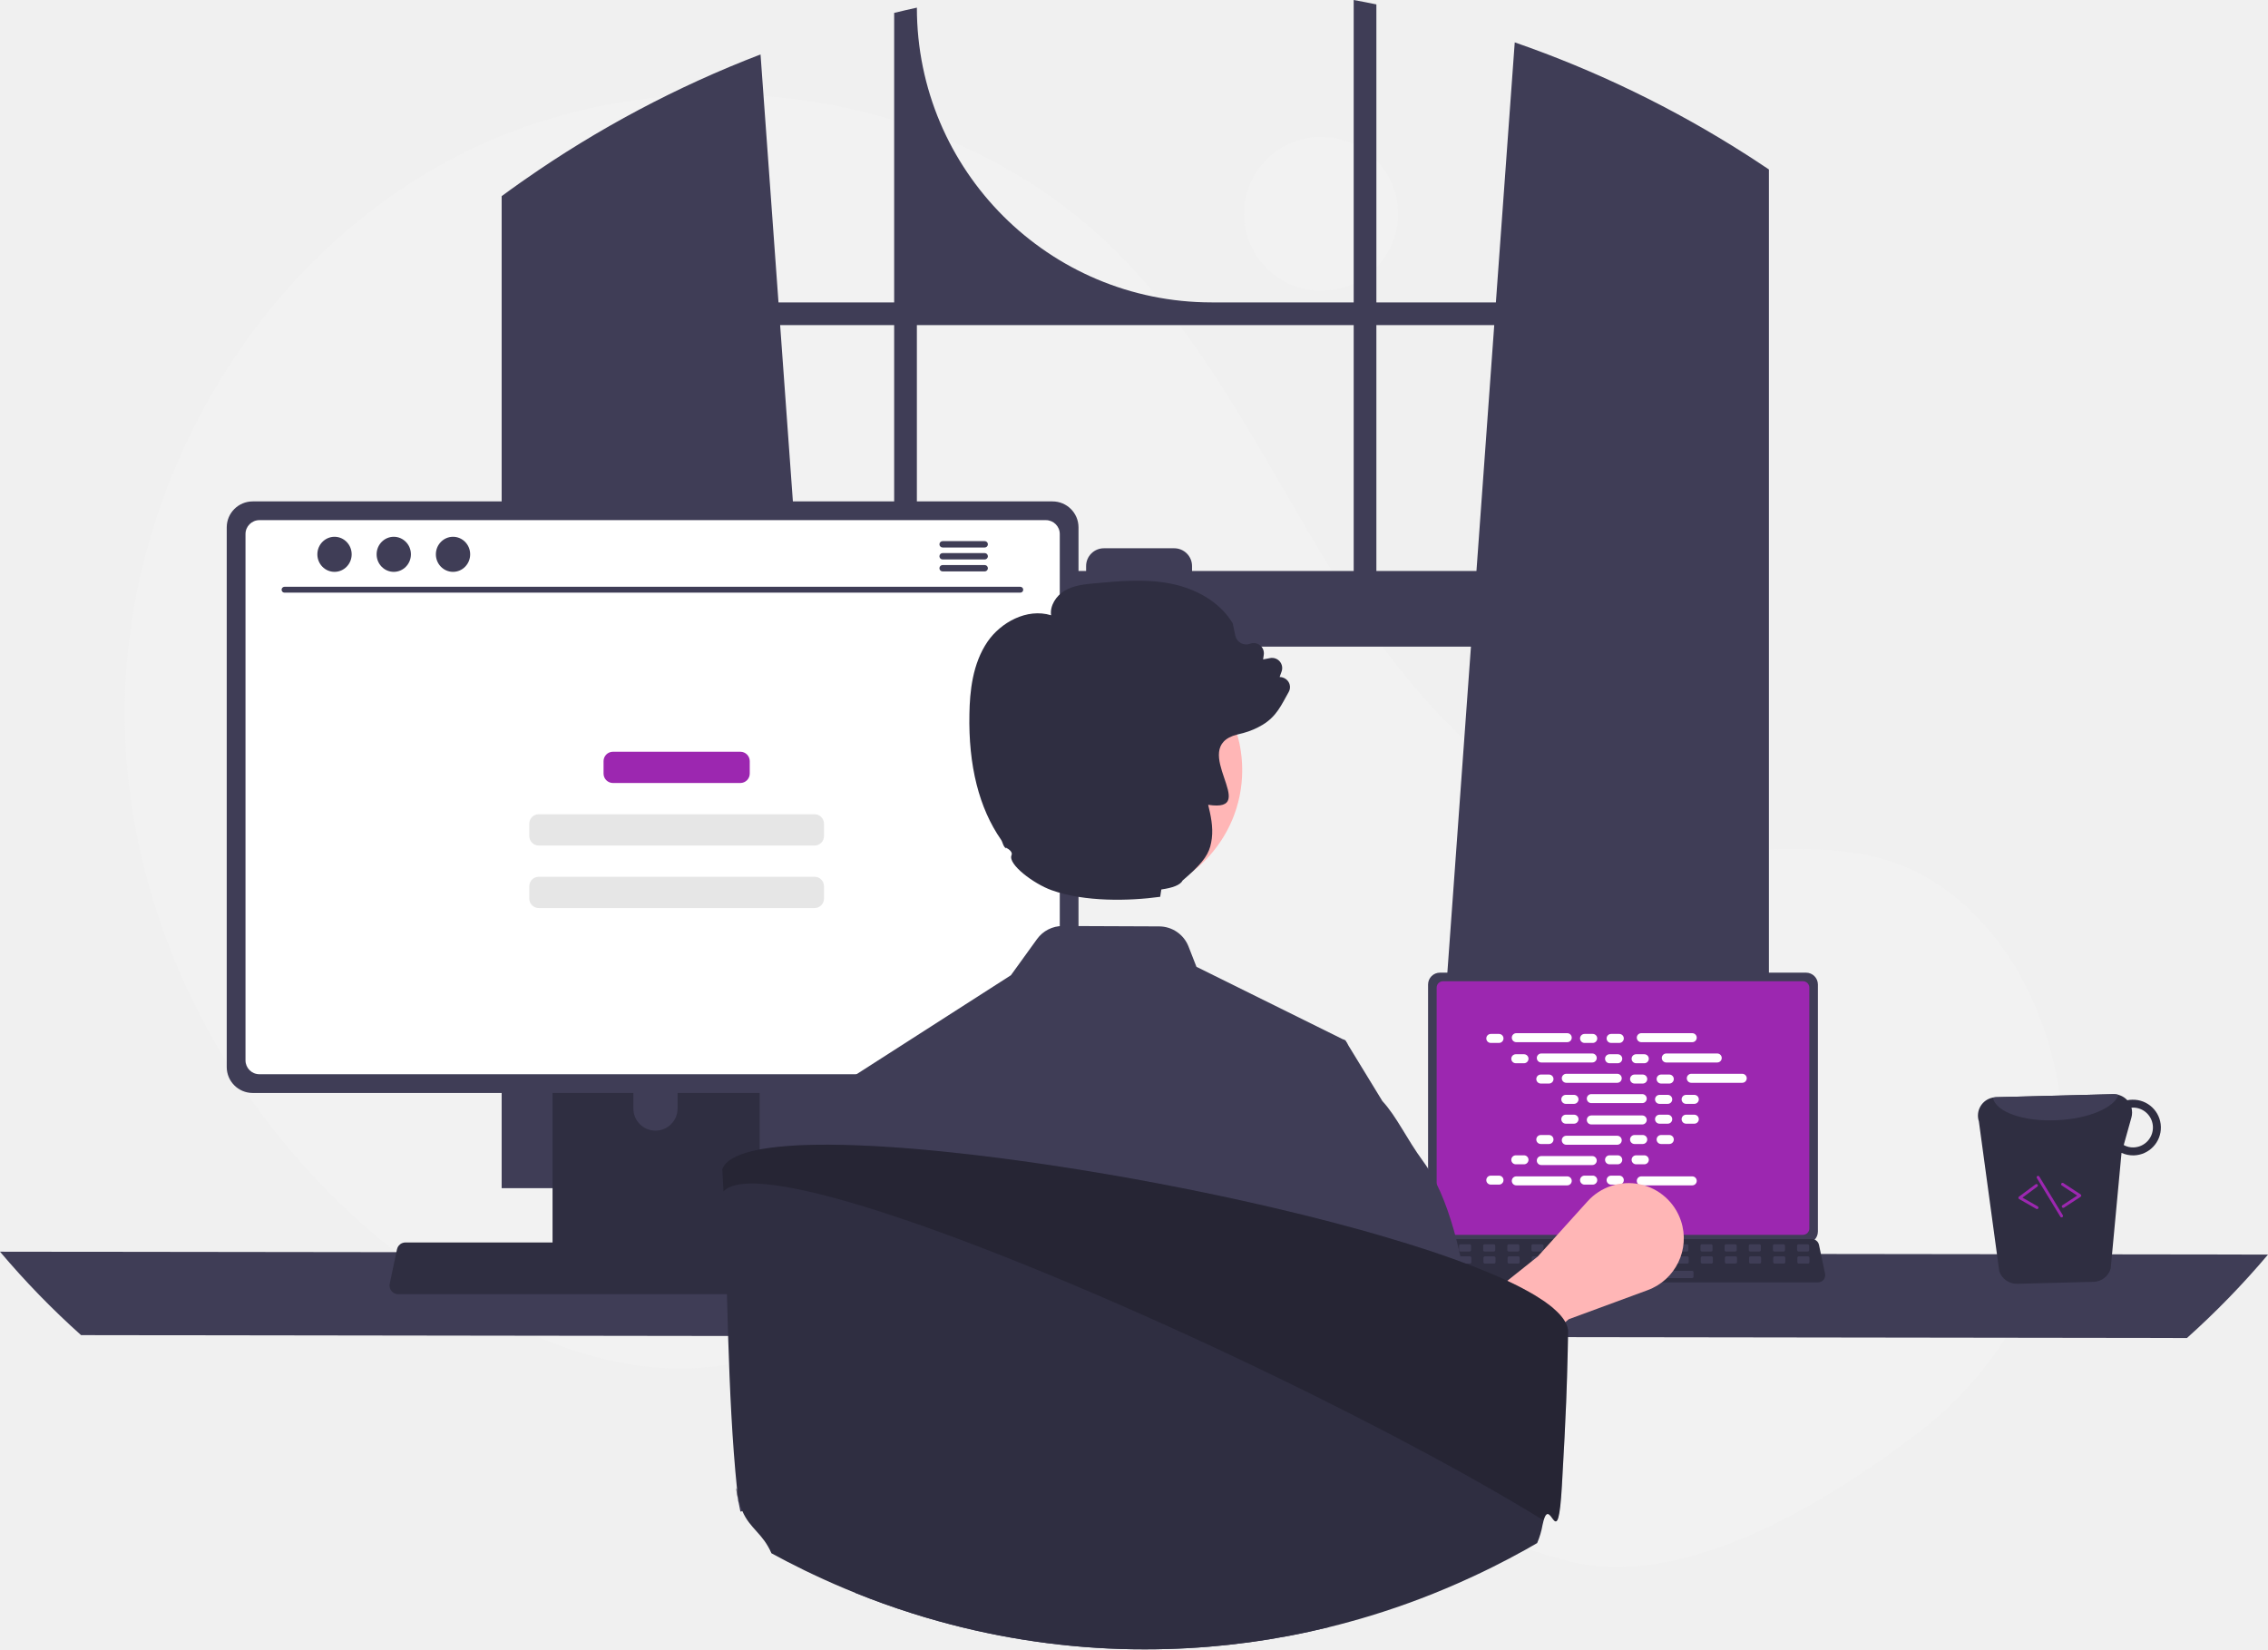
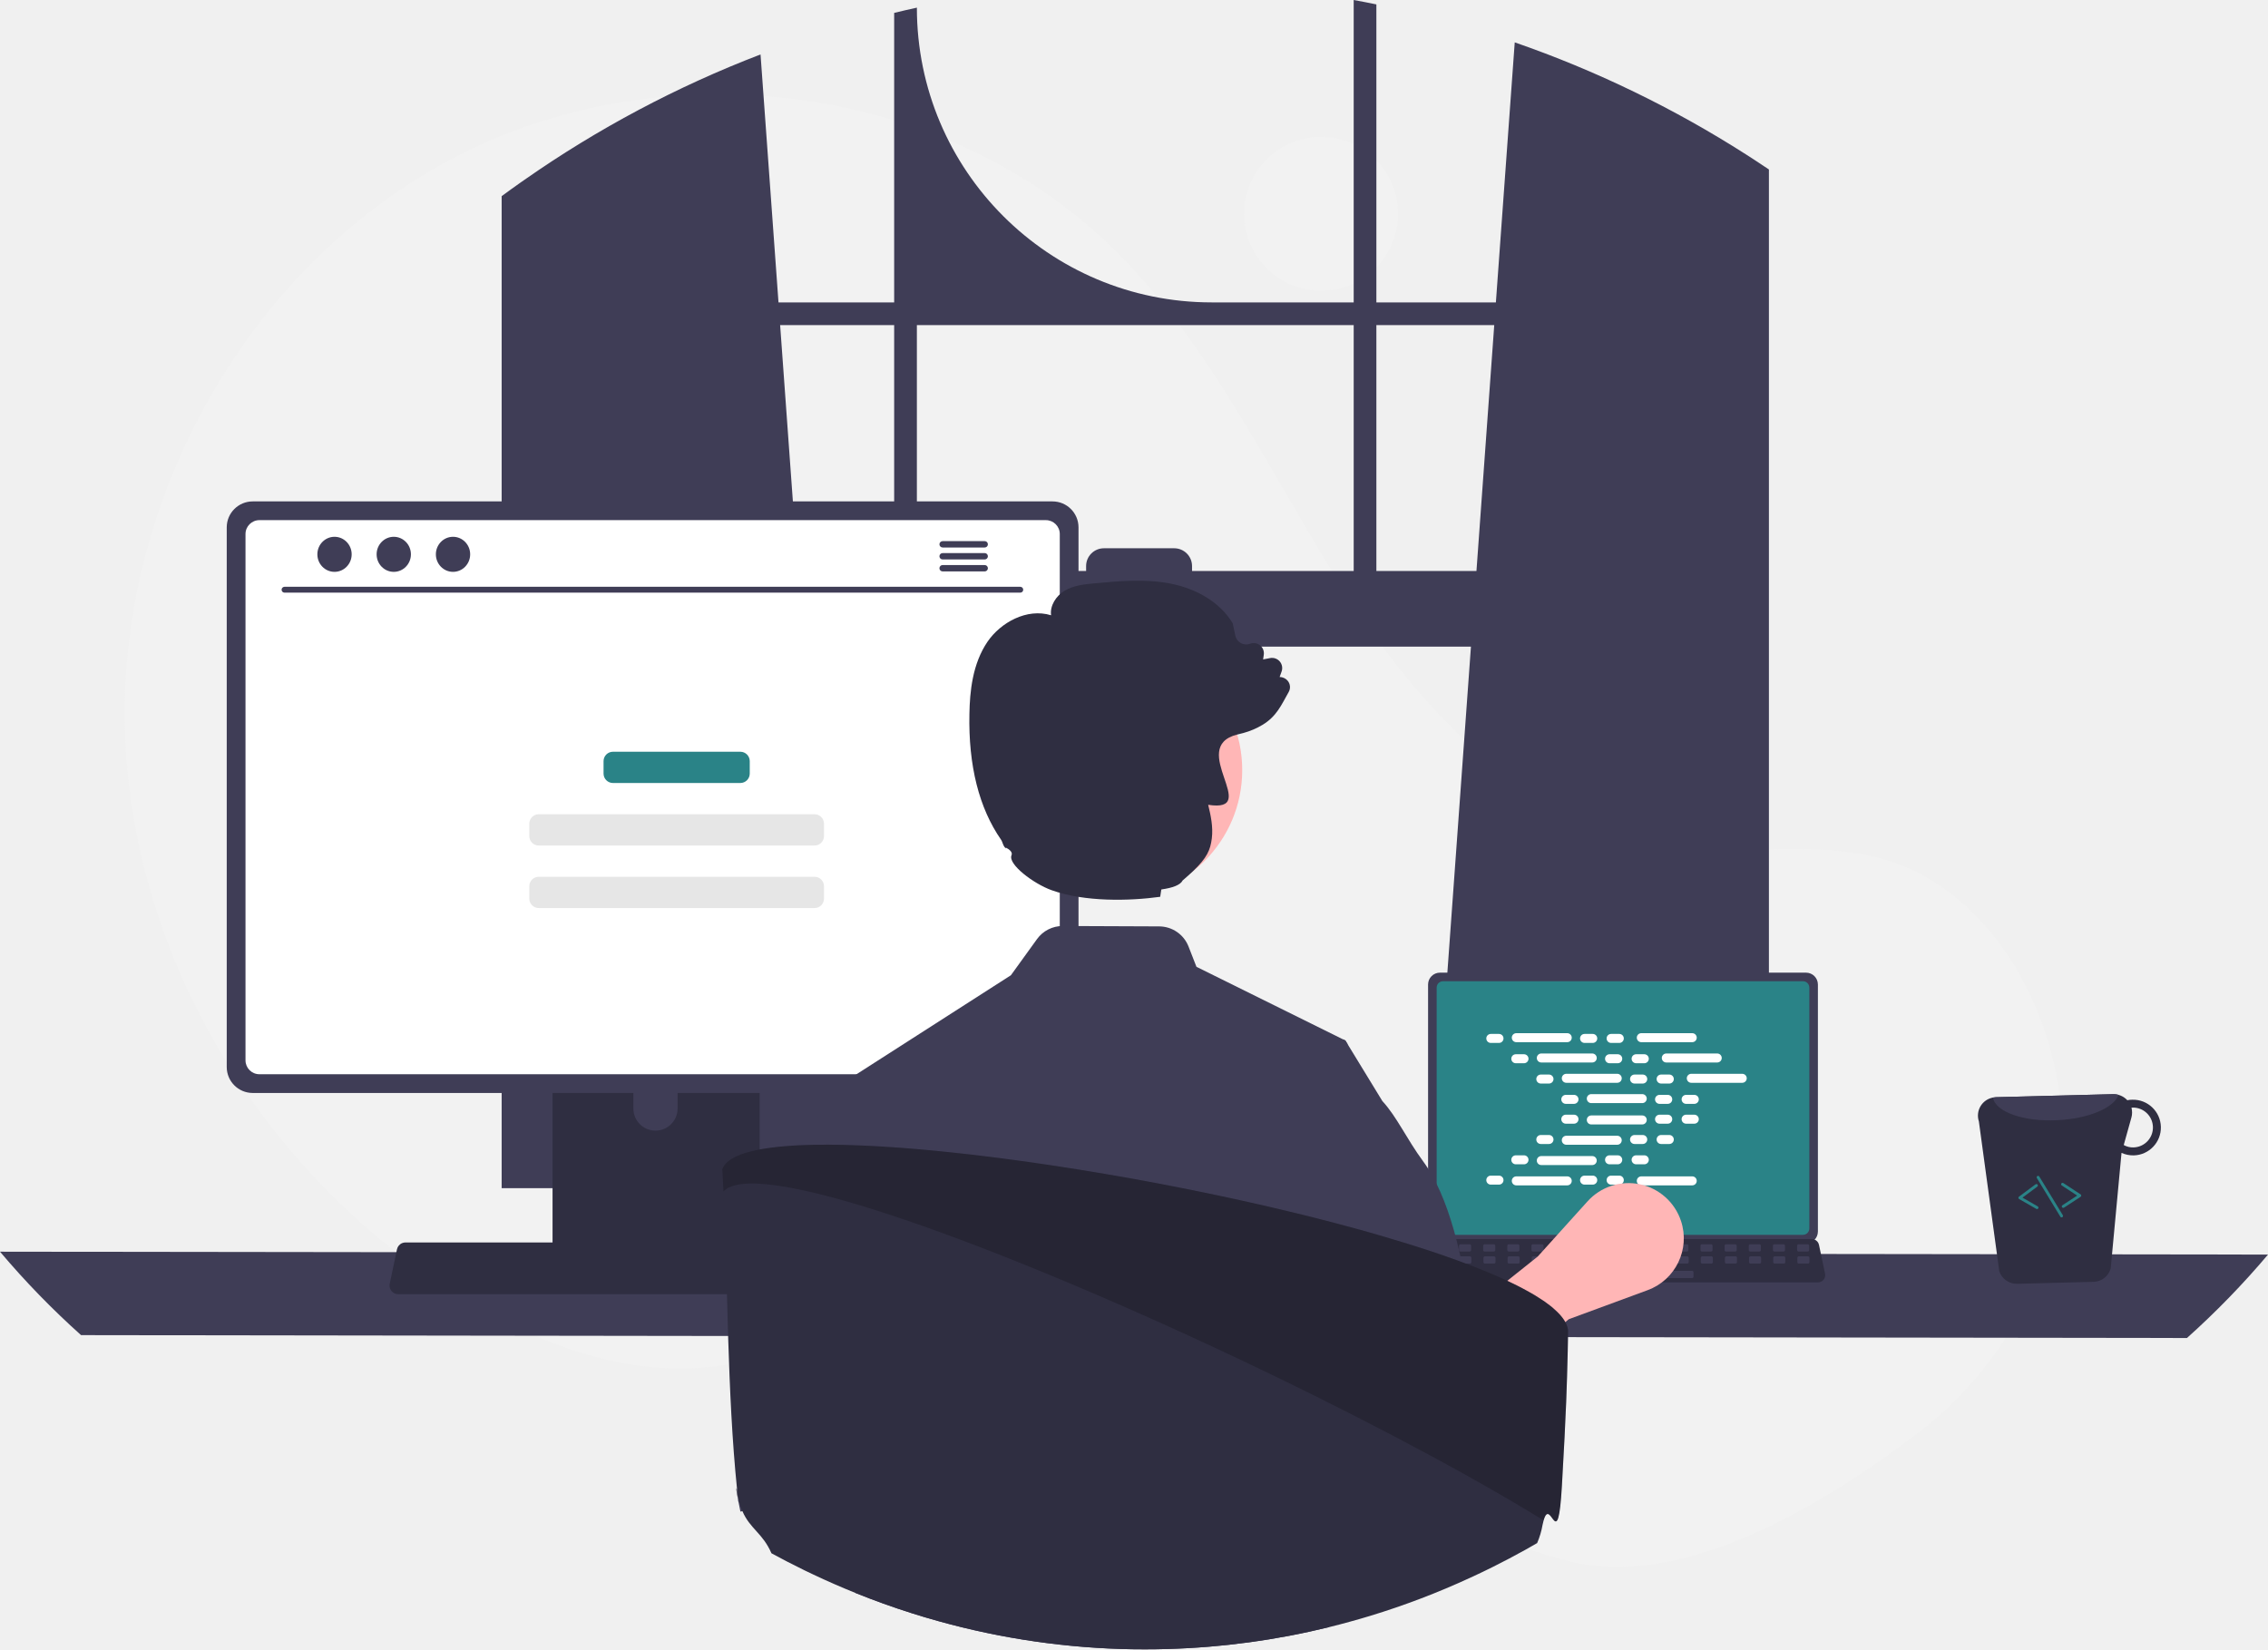
<svg xmlns="http://www.w3.org/2000/svg" data-name="Layer 1" width="786.82" height="572.258" viewBox="0 0 786.82 572.258">
  <circle cx="458.321" cy="74.182" r="26.701" fill="#f2f2f2" />
  <path d="M872.038,661.023c39.688-30.229,58.644-81.025,46.776-129.482q-.442-1.806-.934-3.604c-7.867-28.763-27.332-56.101-55.7-65.291-23.82-7.717-49.82-1.783-74.669-4.851-48.781-6.024-86.601-45.494-113.211-86.819-26.611-41.325-47.062-87.583-82.422-121.724-58.285-56.275-153.362-68.391-225.627-31.76C293.987,254.121,247.955,335.391,249.918,416.386c1.963,80.995,50.046,158.432,119.875,199.517,25.652,15.093,55.321,25.785,84.848,22.044,25.62-3.246,48.899-17.013,74.399-21.1,40.091-6.426,79.927,11.701,114.603,32.824,34.676,21.123,68.17,46.16,107.574,55.952C789.478,715.131,836.881,687.801,872.038,661.023Z" transform="translate(-206.59 -163.8711)" fill="#f2f2f2" />
  <path d="M815.016,219.191c-.87-.58-1.75-1.13-2.62-1.69a380.24,380.24,0,0,0-80.31-38.93l-6.54,90.22h-41.46v-103.39c-2.61-.54-5.24-1.05-7.87-1.53v104.92H626.946A102.27,102.27,0,0,1,524.676,166.521v-0c-2.64.57-5.26,1.18-7.88,1.83v100.44h-40.13l-6.23-86.03a380.858,380.858,0,0,0-81.94,43.53c-.44.3-.88.61-1.31.91-2.21,1.55-4.39,3.13-6.56,4.73v344.19h118.27l-2.09-28.95-11.5-158.95h231.59l-11.5,158.95-2.09,28.95h116.96v-353.45Q817.656,220.901,815.016,219.191Zm-298.22,142.78h-33.39l-6.17-85.3h39.56Zm159.42,0h-56.08v-1.69a6.18,6.18,0,0,0-6.19-6.18h-24.38a6.178,6.178,0,0,0-6.18,6.18v1.69h-58.71v-85.3h151.54Zm7.87,0v-85.3h40.89l-6.17,85.3Z" transform="translate(-206.59 -163.8711)" fill="#3f3d56" />
  <path d="M206.59,598.162a289.003,289.003,0,0,0,28.12,28.95l730.58,1a289.003,289.003,0,0,0,28.12-28.95Z" transform="translate(-206.59 -163.8711)" fill="#3f3d56" />
  <path d="M702.02,505.462v85.704a4.122,4.122,0,0,0,4.119,4.119H833.143a4.122,4.122,0,0,0,4.119-4.119v-85.704a4.124,4.124,0,0,0-4.119-4.115H706.139A4.124,4.124,0,0,0,702.02,505.462Z" transform="translate(-206.59 -163.8711)" fill="#3f3d56" />
-   <path d="M704.999,506.529V590.109a2.205,2.205,0,0,0,2.201,2.201H832.086a2.205,2.205,0,0,0,2.201-2.201V506.529a2.206,2.206,0,0,0-2.201-2.206H707.201A2.206,2.206,0,0,0,704.999,506.529Z" transform="translate(-206.59 -163.8711)" fill="#9c27b0" />
+   <path d="M704.999,506.529V590.109a2.205,2.205,0,0,0,2.201,2.201H832.086a2.205,2.205,0,0,0,2.201-2.201V506.529a2.206,2.206,0,0,0-2.201-2.206H707.201A2.206,2.206,0,0,0,704.999,506.529Z" transform="translate(-206.59 -163.8711)" fill="#2a8387" />
  <path d="M699.364,607.881a2.47,2.47,0,0,0,1.943.93H837.299a2.502,2.502,0,0,0,2.446-3.016l-2.111-10.027a2.507,2.507,0,0,0-1.558-1.818,2.425,2.425,0,0,0-.888-.168H703.41a2.424,2.424,0,0,0-.888.168,2.507,2.507,0,0,0-1.558,1.818l-2.111,10.027A2.501,2.501,0,0,0,699.364,607.881Z" transform="translate(-206.59 -163.8711)" fill="#2f2e41" />
  <rect x="830.034" y="595.588" width="4.188" height="2.513" rx="0.488" transform="translate(1457.666 1029.819) rotate(-180)" fill="#3f3d56" />
  <rect x="821.657" y="595.588" width="4.188" height="2.513" rx="0.488" transform="translate(1440.912 1029.819) rotate(-180)" fill="#3f3d56" />
  <rect x="813.28" y="595.588" width="4.188" height="2.513" rx="0.488" transform="translate(1424.158 1029.819) rotate(-180)" fill="#3f3d56" />
  <rect x="804.903" y="595.588" width="4.188" height="2.513" rx="0.488" transform="translate(1407.404 1029.819) rotate(-180)" fill="#3f3d56" />
  <rect x="796.526" y="595.588" width="4.188" height="2.513" rx="0.488" transform="translate(1390.65 1029.819) rotate(-180)" fill="#3f3d56" />
  <rect x="788.149" y="595.588" width="4.188" height="2.513" rx="0.488" transform="translate(1373.896 1029.819) rotate(-180)" fill="#3f3d56" />
  <rect x="779.772" y="595.588" width="4.188" height="2.513" rx="0.488" transform="translate(1357.142 1029.819) rotate(-180)" fill="#3f3d56" />
  <rect x="771.395" y="595.588" width="4.188" height="2.513" rx="0.488" transform="translate(1340.388 1029.819) rotate(-180)" fill="#3f3d56" />
  <rect x="763.018" y="595.588" width="4.188" height="2.513" rx="0.488" transform="translate(1323.634 1029.819) rotate(-180)" fill="#3f3d56" />
  <rect x="754.641" y="595.588" width="4.188" height="2.513" rx="0.488" transform="translate(1306.88 1029.819) rotate(-180)" fill="#3f3d56" />
  <rect x="746.264" y="595.588" width="4.188" height="2.513" rx="0.488" transform="translate(1290.126 1029.819) rotate(-180)" fill="#3f3d56" />
  <rect x="737.887" y="595.588" width="4.188" height="2.513" rx="0.488" transform="translate(1273.372 1029.819) rotate(-180)" fill="#3f3d56" />
  <rect x="729.51" y="595.588" width="4.188" height="2.513" rx="0.488" transform="translate(1256.618 1029.819) rotate(-180)" fill="#3f3d56" />
  <rect x="721.133" y="595.588" width="4.188" height="2.513" rx="0.488" transform="translate(1239.865 1029.819) rotate(-180)" fill="#3f3d56" />
  <rect x="712.756" y="595.588" width="4.188" height="2.513" rx="0.488" transform="translate(1223.111 1029.819) rotate(-180)" fill="#3f3d56" />
  <rect x="704.379" y="595.588" width="4.188" height="2.513" rx="0.488" transform="translate(1206.357 1029.819) rotate(-180)" fill="#3f3d56" />
  <rect x="830.133" y="599.777" width="4.188" height="2.513" rx="0.488" transform="translate(1457.864 1038.196) rotate(-180)" fill="#3f3d56" />
  <rect x="821.756" y="599.777" width="4.188" height="2.513" rx="0.488" transform="translate(1441.11 1038.196) rotate(-180)" fill="#3f3d56" />
  <rect x="813.379" y="599.777" width="4.188" height="2.513" rx="0.488" transform="translate(1424.356 1038.196) rotate(-180)" fill="#3f3d56" />
  <rect x="805.002" y="599.777" width="4.188" height="2.513" rx="0.488" transform="translate(1407.602 1038.196) rotate(-180)" fill="#3f3d56" />
  <rect x="796.625" y="599.777" width="4.188" height="2.513" rx="0.488" transform="translate(1390.848 1038.196) rotate(-180)" fill="#3f3d56" />
  <rect x="788.248" y="599.777" width="4.188" height="2.513" rx="0.488" transform="translate(1374.094 1038.196) rotate(-180)" fill="#3f3d56" />
  <rect x="779.871" y="599.777" width="4.188" height="2.513" rx="0.488" transform="translate(1357.34 1038.196) rotate(-180)" fill="#3f3d56" />
  <rect x="771.494" y="599.777" width="4.188" height="2.513" rx="0.488" transform="translate(1340.586 1038.196) rotate(-180)" fill="#3f3d56" />
  <rect x="763.117" y="599.777" width="4.188" height="2.513" rx="0.488" transform="translate(1323.832 1038.196) rotate(-180)" fill="#3f3d56" />
  <rect x="754.74" y="599.777" width="4.188" height="2.513" rx="0.488" transform="translate(1307.078 1038.196) rotate(-180)" fill="#3f3d56" />
  <rect x="746.363" y="599.777" width="4.188" height="2.513" rx="0.488" transform="translate(1290.324 1038.196) rotate(-180)" fill="#3f3d56" />
  <rect x="737.986" y="599.777" width="4.188" height="2.513" rx="0.488" transform="translate(1273.57 1038.196) rotate(-180)" fill="#3f3d56" />
  <rect x="729.609" y="599.777" width="4.188" height="2.513" rx="0.488" transform="translate(1256.816 1038.196) rotate(-180)" fill="#3f3d56" />
  <rect x="721.232" y="599.777" width="4.188" height="2.513" rx="0.488" transform="translate(1240.062 1038.196) rotate(-180)" fill="#3f3d56" />
  <rect x="712.855" y="599.777" width="4.188" height="2.513" rx="0.488" transform="translate(1223.309 1038.196) rotate(-180)" fill="#3f3d56" />
  <rect x="704.478" y="599.777" width="4.188" height="2.513" rx="0.488" transform="translate(1206.555 1038.196) rotate(-180)" fill="#3f3d56" />
  <rect x="760.604" y="604.803" width="33.508" height="2.513" rx="0.488" transform="translate(1348.126 1048.248) rotate(-180)" fill="#3f3d56" />
  <rect x="515.631" y="358.737" width="5.966" height="3.122" rx="1.561" fill="#fff" />
  <rect x="548.154" y="358.737" width="5.966" height="3.122" rx="1.561" fill="#fff" />
  <rect x="557.369" y="358.737" width="5.966" height="3.122" rx="1.561" fill="#fff" />
  <rect x="524.477" y="358.477" width="20.796" height="3.122" rx="1.561" fill="#fff" />
  <rect x="567.841" y="358.477" width="20.796" height="3.122" rx="1.561" fill="#fff" />
  <rect x="524.304" y="365.784" width="5.966" height="3.122" rx="1.561" fill="#fff" />
  <rect x="556.827" y="365.784" width="5.966" height="3.122" rx="1.561" fill="#fff" />
  <rect x="566.042" y="365.784" width="5.966" height="3.122" rx="1.561" fill="#fff" />
  <rect x="533.15" y="365.523" width="20.796" height="3.122" rx="1.561" fill="#fff" />
  <rect x="576.514" y="365.523" width="20.796" height="3.122" rx="1.561" fill="#fff" />
  <rect x="532.977" y="372.83" width="5.966" height="3.122" rx="1.561" fill="#fff" />
  <rect x="565.5" y="372.83" width="5.966" height="3.122" rx="1.561" fill="#fff" />
  <rect x="574.715" y="372.83" width="5.966" height="3.122" rx="1.561" fill="#fff" />
  <rect x="541.823" y="372.57" width="20.796" height="3.122" rx="1.561" fill="#fff" />
  <rect x="585.187" y="372.57" width="20.796" height="3.122" rx="1.561" fill="#fff" />
  <rect x="541.649" y="379.877" width="5.966" height="3.122" rx="1.561" fill="#fff" />
  <rect x="574.172" y="379.877" width="5.966" height="3.122" rx="1.561" fill="#fff" />
  <rect x="583.387" y="379.877" width="5.966" height="3.122" rx="1.561" fill="#fff" />
  <rect x="550.496" y="379.617" width="20.796" height="3.122" rx="1.561" fill="#fff" />
  <rect x="548.154" y="407.898" width="5.966" height="3.122" rx="1.561" fill="#fff" />
  <rect x="557.369" y="407.898" width="5.966" height="3.122" rx="1.561" fill="#fff" />
  <rect x="567.841" y="408.158" width="20.796" height="3.122" rx="1.561" fill="#fff" />
  <rect x="515.631" y="407.898" width="5.966" height="3.122" rx="1.561" fill="#fff" />
  <rect x="524.477" y="408.158" width="20.796" height="3.122" rx="1.561" fill="#fff" />
  <rect x="524.304" y="400.851" width="5.966" height="3.122" rx="1.561" fill="#fff" />
  <rect x="556.827" y="400.851" width="5.966" height="3.122" rx="1.561" fill="#fff" />
  <rect x="566.042" y="400.851" width="5.966" height="3.122" rx="1.561" fill="#fff" />
  <rect x="533.15" y="401.111" width="20.796" height="3.122" rx="1.561" fill="#fff" />
  <rect x="532.977" y="393.804" width="5.966" height="3.122" rx="1.561" fill="#fff" />
  <rect x="565.5" y="393.804" width="5.966" height="3.122" rx="1.561" fill="#fff" />
  <rect x="574.715" y="393.804" width="5.966" height="3.122" rx="1.561" fill="#fff" />
  <rect x="541.823" y="394.064" width="20.796" height="3.122" rx="1.561" fill="#fff" />
  <rect x="541.649" y="386.758" width="5.966" height="3.122" rx="1.561" fill="#fff" />
  <rect x="574.172" y="386.758" width="5.966" height="3.122" rx="1.561" fill="#fff" />
  <rect x="583.387" y="386.758" width="5.966" height="3.122" rx="1.561" fill="#fff" />
  <rect x="550.496" y="387.018" width="20.796" height="3.122" rx="1.561" fill="#fff" />
  <path d="M711.507,654.353l-13.35-21.102,41.902-33.403,17.295-19.161a19.161,19.161,0,0,1,32.418,6.828h0a19.161,19.161,0,0,1-11.57,23.991l-27.349,10.075Z" transform="translate(-206.59 -163.8711)" fill="#ffb6b6" />
  <path d="M398.28,501.352v102.56h71.85v-102.56a3.448,3.448,0,0,0-2.43-3.3,3.175,3.175,0,0,0-1.03-.16H401.75A3.463,3.463,0,0,0,398.28,501.352Zm28.04,35.24a7.67,7.67,0,0,1,15.34,0v11.9a7.67,7.67,0,0,1-15.34,0Z" transform="translate(-206.59 -163.8711)" fill="#2f2e41" />
  <path d="M398.06,600.632v9.89a1.946,1.946,0,0,0,1.93,1.94h68.43a1.94,1.94,0,0,0,1.93-1.94v-9.89Z" transform="translate(-206.59 -163.8711)" fill="#3f3d56" />
  <path d="M285.25,346.832V534.092a9.007,9.007,0,0,0,9,9h277.5a9.007,9.007,0,0,0,9-9V346.832a9.011,9.011,0,0,0-9-8.99H294.25A9.012,9.012,0,0,0,285.25,346.832Z" transform="translate(-206.59 -163.8711)" fill="#3f3d56" />
  <path d="M291.76,349.162v182.62a4.818,4.818,0,0,0,4.81,4.81H569.44a4.818,4.818,0,0,0,4.81-4.81v-182.62a4.82,4.82,0,0,0-4.81-4.82H296.57A4.821,4.821,0,0,0,291.76,349.162Z" transform="translate(-206.59 -163.8711)" fill="#fff" />
  <path d="M342.4,611.792a2.948,2.948,0,0,0,2.32,1.11h162.34a2.987,2.987,0,0,0,2.92-3.6l-2.52-11.97a2.993,2.993,0,0,0-1.86-2.17,2.895,2.895,0,0,0-1.06-.2H347.23a2.894,2.894,0,0,0-1.06.2,2.992,2.992,0,0,0-1.86,2.17l-2.52,11.97A2.985,2.985,0,0,0,342.4,611.792Z" transform="translate(-206.59 -163.8711)" fill="#2f2e41" />
  <path d="M560.585,369.499H305.261a1.016,1.016,0,0,1,0-2.031H560.585a1.016,1.016,0,0,1,0,2.031Z" transform="translate(-206.59 -163.8711)" fill="#3f3d56" />
  <ellipse cx="116.051" cy="192.33" rx="5.95" ry="6.083" fill="#3f3d56" />
  <ellipse cx="136.607" cy="192.33" rx="5.95" ry="6.083" fill="#3f3d56" />
  <ellipse cx="157.163" cy="192.33" rx="5.95" ry="6.083" fill="#3f3d56" />
  <path d="M548.206,351.622h-14.6a1.105,1.105,0,0,0,0,2.21h14.6a1.105,1.105,0,0,0,0-2.21Z" transform="translate(-206.59 -163.8711)" fill="#3f3d56" />
  <path d="M548.206,355.772h-14.6a1.105,1.105,0,0,0,0,2.21h14.6a1.105,1.105,0,0,0,0-2.21Z" transform="translate(-206.59 -163.8711)" fill="#3f3d56" />
  <path d="M548.206,359.922h-14.6a1.105,1.105,0,0,0,0,2.21h14.6a1.105,1.105,0,0,0,0-2.21Z" transform="translate(-206.59 -163.8711)" fill="#3f3d56" />
  <path d="M900.186,604.972a6.416,6.416,0,0,0,6.183,4.331l26.492-.682a6.329,6.329,0,0,0,5.981-4.657l3.749-40.087a9.794,9.794,0,0,0,4.238.871,9.661,9.661,0,1,0-.485-19.317,8.184,8.184,0,0,0-1.736.181,6.548,6.548,0,0,0-4.874-2.103l-40.751,1.052a5.853,5.853,0,0,0-1.005.125,6.365,6.365,0,0,0-4.873,8.265Zm43.173-43.817,2.668-9.553a6.506,6.506,0,0,0,.02-3.375c.129-0.0.244-.062.373-.062a6.91,6.91,0,0,1,.324,13.817A6.505,6.505,0,0,1,943.359,561.156Z" transform="translate(-206.59 -163.8711)" fill="#2f2e41" />
  <path d="M897.978,544.686c.868,4.964,10.629,8.454,22.366,7.847,10.793-.497,19.617-4.287,21.234-8.778a6.025,6.025,0,0,0-1.844-.246l-40.751,1.052A5.853,5.853,0,0,0,897.978,544.686Z" transform="translate(-206.59 -163.8711)" fill="#3f3d56" />
-   <path d="M922.494,582.944a.497.497,0,0,0,.151-.066l5.753-3.766a.499.499,0,0,0,0-.836l-5.98-3.917a.5.5,0,1,0-.548.836l5.341,3.498-5.114,3.348a.5.5,0,0,0,.396.903Z" transform="translate(-206.59 -163.8711)" fill="#9c27b0" />
-   <path d="M913.408,583.363a.5.5,0,0,0,.126-.918l-5.303-3.04,5.126-3.807a.5.5,0,1,0-.596-.802l-5.739,4.263a.5.5,0,0,0,.049.835l5.965,3.42A.5.5,0,0,0,913.408,583.363Z" transform="translate(-206.59 -163.8711)" fill="#9c27b0" />
-   <path d="M921.922,586.244a.482.482,0,0,0,.137-.058.5.5,0,0,0,.168-.687l-8.155-13.408a.5.5,0,0,0-.854.521l8.155,13.408A.5.5,0,0,0,921.922,586.244Z" transform="translate(-206.59 -163.8711)" fill="#9c27b0" />
-   <rect x="209.385" y="260.827" width="50.719" height="10.846" rx="3.264" fill="#9c27b0" />
+   <path d="M922.494,582.944a.497.497,0,0,0,.151-.066l5.753-3.766a.499.499,0,0,0,0-.836l-5.98-3.917a.5.5,0,1,0-.548.836l5.341,3.498-5.114,3.348a.5.5,0,0,0,.396.903Z" transform="translate(-206.59 -163.8711)" fill="#2a8387" />
+   <path d="M913.408,583.363a.5.5,0,0,0,.126-.918l-5.303-3.04,5.126-3.807a.5.5,0,1,0-.596-.802l-5.739,4.263a.5.5,0,0,0,.049.835l5.965,3.42A.5.5,0,0,0,913.408,583.363Z" transform="translate(-206.59 -163.8711)" fill="#2a8387" />
+   <path d="M921.922,586.244a.482.482,0,0,0,.137-.058.5.5,0,0,0,.168-.687l-8.155-13.408a.5.5,0,0,0-.854.521l8.155,13.408A.5.5,0,0,0,921.922,586.244Z" transform="translate(-206.59 -163.8711)" fill="#2a8387" />
+   <rect x="209.385" y="260.827" width="50.719" height="10.846" rx="3.264" fill="#2a8387" />
  <rect x="183.626" y="282.519" width="102.236" height="10.846" rx="3.264" fill="#e6e6e6" />
  <rect x="183.626" y="304.21" width="102.236" height="10.846" rx="3.264" fill="#e6e6e6" />
  <path d="M497.301,540.717l.217.684.011.023,6.525,19.838,7.506,22.861,14.123,42.961.137,6.673v.023l1.049,53.684-2.909,7.278,3.274,11.932s-1.506-18.037-9.582-7.679c-4.574,5.886-9.925,11.91-14.317,17.556q9.6,3.884,19.507,7.027c1.426.456,2.863.89,4.301,1.323q.462.137.924.274a266.863,266.863,0,0,0,67.351,10.826c1.186.034,2.35.057,3.479.08.399.011.787.023,1.175.023,1.278.011,2.544.023,3.822.023q3.867,0,7.7-.114a266.853,266.853,0,0,0,56.091-7.586c-.125-7.586-.468-16.45-.958-25.918-.228-4.643-5.35-9.674-5.658-14.533-.217-3.65,4.381-7.084,4.141-10.792-1.551-22.827-3.491-14.064-4.928-30.229q-.222-2.379-.411-4.552c-.924-10.381-1.563-16.872-1.563-16.872l6.137-38.683,9.639-60.734-.742-1.221-.833-.411-50.844-25.165-2.761-7.073a10.979,10.979,0,0,0-10.141-6.947l-33.493-.137a10.931,10.931,0,0,0-8.909,4.529l-9.069,12.56Z" transform="translate(-206.59 -163.8711)" fill="#3f3d56" />
  <path d="M533.407,617.525,525.82,633.758l-5.179,11.088-8.909,46.646-4.46,4.734L503.45,679.467l-39.998,8.881c-1.312-7.29-.351.247-1.161-7.75.228-.228.468-.456.707-.685.639-.593,1.175-1.152,1.164-1.688-.456-27.584.913-74.526,12.343-102.966a60.053,60.053,0,0,1,7.027-13.107c.228-.308.445-.616.662-.924,5.27-7.381,8.601-14.647,13.324-19.815v-.011a.53.53,0,0,0,.08-.08.157.157,0,0,0,.046-.034l32.443-17.203,1.392,39.105.992,28.109Z" transform="translate(-206.59 -163.8711)" fill="#3f3d56" />
  <path d="M650.391,622.135l9.476,20.275,3.307,7.061,8.907,46.642,4.446,4.723,3.83-16.755,1.8-.369,32.459-6.722,9.461,30.046a17.984,17.984,0,0,0-3.261-22.506c-.646-.585-1.184-1.154-1.169-1.692.538-32.443-1.446-91.684-19.367-116.066-5.692-7.738-9.107-15.445-14.076-20.829-.015-.015-.015-.031-.031-.031L674.081,526.114l-.738-1.215-.831-.415Z" transform="translate(-206.59 -163.8711)" fill="#3f3d56" />
  <circle id="a657ec4b-47ce-4d2a-9c58-81a811696ca9" data-name="Ellipse 5" cx="386.397" cy="267.201" r="44.558" fill="#ffb6b6" />
  <path d="M653.212,399.948a3.759,3.759,0,0,0-2.69-1.19l.67-1.86a3.528,3.528,0,0,0-3.96-4.7l-2.44.47.23-1.63a3.534,3.534,0,0,0-4.73-3.82,3.766,3.766,0,0,1-3.24-.23,3.846,3.846,0,0,1-1.92-2.61l-.85-4.1-.09-.22c-4.14-6.9-12.1-11.92-21.84-13.76-8.67-1.65-17.56-.81-26.13-.02-3.4.32-7.24.68-10.44,2.64-2.72,1.68-5.02,5.04-4.55,8.43-8.45-2.59-17.51,2.58-22,9.1-5.32,7.76-6.19,17.48-6.33,25.08-.38,17.98,3.33,32.69,11,43.73.56.8.7,2.47,1.81,3.03l-.23-.37c1.24.62,2.5,1.62,2.03,2.69-1.35,3.08,7.62,9.89,13.94,12.14,11.53,4.11,26.86,3.76,37.64,2.28l.38-2.55c3.89-.53,6.63-1.54,7.4-3.12,1.36-1.16,2.52-2.2,3.53-3.16l.01-.01c.02-.02.06-.05.08-.07,4.87-4.67,6-7.33,6.51-11.38.49-3.97-.38-8-1.27-11.63,18.74,2.9-7.38-19.96,10.08-24.38a5.434,5.434,0,0,1,.61-.15c.51-.12,1.02-.24,1.51-.38a26.448,26.448,0,0,0,6.72-2.87c4.88-2.97,6.49-6.91,9.01-11.35A3.427,3.427,0,0,0,653.212,399.948Z" transform="translate(-206.59 -163.8711)" fill="#2f2e41" />
  <path d="M750.582,625.308c-.01,1.75-.03,4.2-.11,7.23q-.015.63-.03,1.29c-.13,5.57-.26,10.24-.47,15.43-.01.36-.02.71-.04,1.07-.28,7.24-.72,15.67-1.48,29.02-1.41,24.66-3.87,3.39-6.34,12.04-.12.43-.25.94-.37,1.54a27.916,27.916,0,0,1-1.88,6.33c-1.31.78-2.66,1.53-3.99,2.28-3.79,2.11-7.64,4.14-11.52,6.07-2.18,1.08-4.37,2.14-6.57,3.16-.35.16-.69.32-1.03.47a270.887,270.887,0,0,1-34.75,13.26c-2.32.7-4.63,1.38-6.97,2.01-2.44.68-4.88,1.32-7.35,1.92a266.893,266.893,0,0,1-56.09,7.59c-2.55.08-5.12.11-7.7.11-1.28,0-2.54-.01-3.82-.02-.39,0-.78-.01-1.17-.02-1.13-.03-2.3-.05-3.48-.08a266.663,266.663,0,0,1-67.35-10.83l-.93-.27c-1.44-.44-2.87-.87-4.3-1.33q-9.9-3.135-19.51-7.02-7.335-2.955-14.5-6.34a.339.339,0,0,1-.12-.06c-1-.46-2.01-.94-3.01-1.43-.13-.07-.27-.14-.41-.21q-5.595-2.73-11.07-5.72c-3.07-7.05-7.39-8.4-10.07-14.6a25.874,25.874,0,0,1-1.68-5.74c0-.02-.01-.04-.01-.07.28,3.72-1.19-6.6-.01-.04-.01-.12-.02-.25-.03-.4-.03-.36-.07-.8-.13-1.35-3.43-33.49-3.21-71.79-4.7-103.35q-.15-3.06-.31-5.86c-.03-.62-.07-1.23-.11-1.83.07-.18.15-.37.24-.55a1.002,1.002,0,0,1,.07-.15,1.623,1.623,0,0,1,.1-.18c.02-.03.05-.07.07-.1a.917.917,0,0,1,.05-.1c.09-.14.19-.29.3-.43.05-.06.09-.11.14-.16a.808.808,0,0,1,.12-.14.637.637,0,0,1,.11-.13c.04-.04.08-.09.13-.14a.302.302,0,0,1,.08-.08,2.033,2.033,0,0,1,.26-.25,9.624,9.624,0,0,1,1.14-.9c.14-.09.29-.18.43-.28a19.135,19.135,0,0,1,3.17-1.52c.38-.14.76-.27,1.17-.41.15-.04.29-.09.44-.14.22-.07.44-.14.67-.19,1.14-.34,2.37-.63,3.7-.9.16-.03.33-.06.5-.1.24-.05.49-.09.74-.13.34-.06.69-.12,1.04-.18,2.97-.47,6.34-.82,10.06-1.05q.525-.03,1.05-.06c.41-.02.82-.04,1.24-.06.35-.02.71-.03,1.07-.04.35-.02.71-.03,1.08-.04,1.01-.03,2.05-.06,3.11-.08,3.02-.06,6.2-.04,9.54.03,1.55.04,3.13.08,4.75.15.11,0,.21.01.31.01,1.41.05,2.83.11,4.29.19,1.02.05,2.05.1,3.08.16.97.06,1.95.12,2.94.19.77.04,1.54.1,2.32.15.66.05,1.32.1,1.98.14l.9.06c.49.04.98.07,1.48.12,1.1.09,2.2.18,3.32.27,1.11.1,2.24.2,3.37.3s2.27.21,3.41.32c.12.01.23.02.34.03,1.04.11,2.08.21,3.13.32.24.02.49.04.73.07,1.001.101,2.022.218,3.032.326.31.033.618.066.929.1.791.086,1.572.161,2.368.254,1.05.12,2.12.23,3.16.37.81.09,1.62.18,2.43.28,1.27.15,2.56.31,3.85.48.49.06.98.12,1.47.19,3.68.46,7.4.97,11.18,1.5,5.73.81,11.55,1.69,17.41,2.64q8.805,1.425,17.71,3.01c1.5.27,3,.54,4.51.82q1.02.195,2.04.39c1.16.21,2.32.43,3.48.65,1.16.22,2.32.44,3.48.67,1.38.27,2.77.54,4.15.81,9.09,1.8,18.13,3.72,26.95,5.73,1.45.33,2.9.67,4.34,1q4.32,1.005,8.56,2.04c.78.18,1.55.37,2.32.56,1.92.48,3.84.96,5.73,1.45l.33.09c1.39.34,2.75.69,4.11,1.05q4.815,1.26,9.47,2.55,3.09.855,6.11,1.73c3.01.87,5.96,1.75,8.83,2.64.71.22,1.42.44,2.12.65,2.1.65,4.17,1.31,6.18,1.97,1.6.52,3.16,1.05,4.7,1.58q2.31.795,4.53,1.59c.95.34,1.89.7,2.83,1.04,1.35.5,2.68,1,3.98,1.5.4.15.79.31,1.18.46.25.11.49.2.73.3.47.19.95.37,1.41.56.47.18.93.37,1.39.57.45.18.91.37,1.35.56.45.18.89.37,1.33.57.37.15.73.31,1.08.47.71.31,1.42.62,2.11.94.34.16.68.31,1.02.47l.78.36c.11.06.22.11.33.16.25.12.51.25.76.37.58.27,1.15.56,1.71.83.75.38,1.48.76,2.18,1.13.71.38,1.4.76,2.06,1.13.11.06.21.12.32.18.15.08.3.17.45.25.51.29,1,.59,1.49.88.96.59,1.87,1.17,2.72,1.75.19.13.37.26.56.38.63.45,1.23.89,1.79,1.34,0,.01,0,.01.01.01.19.14.37.29.55.43.15.14.31.26.46.4.52.45,1,.88,1.44,1.32a5.667,5.667,0,0,1,.42.43,1.208,1.208,0,0,1,.16.16c.2.2.38.4.55.6a.553.553,0,0,1,.07.09c.24.28.46.56.67.84.1.14.21.28.3.42.12.17.24.35.34.52.09.14.17.29.25.43a7.257,7.257,0,0,1,.54,1.13,5.241,5.241,0,0,1,.27.82A5.844,5.844,0,0,1,750.582,625.308Z" transform="translate(-206.59 -163.8711)" fill="#2f2e41" />
  <path d="M750.582,625.308c-.01,1.75-.03,4.2-.11,7.23-.01.42-.03.85-.04,1.29-.1,4.25-.25,9.5-.46,15.43-.01.36-.02.71-.04,1.07-.28,7.24-.72,15.67-1.48,29.02-1.41,24.66-3.87,3.39-6.34,12.04-6.86-4.22-14.38-8.64-22.42-13.18q-2.175-1.23-4.39-2.47c-16.08-8.97-34.04-18.37-52.79-27.68-.74-.37-1.49-.74-2.23-1.1-42.95-21.23-89.83-41.88-127.81-55.66-7.33-2.66-14.33-5.06-20.91-7.17-13.86-4.43-25.84-7.53-35.06-8.87-9.6-1.4-16.23-.9-18.91,1.99q-.15-3.06-.31-5.86-.06-.93-.12-1.83c.062-.165.142-.322.22-.48.011-.023.019-.047.03-.07a1.002,1.002,0,0,1,.07-.15,1.623,1.623,0,0,1,.1-.18,1.06,1.06,0,0,1,.12-.2c.09-.14.19-.29.3-.43a3.483,3.483,0,0,1,.26-.3.637.637,0,0,1,.11-.13c.04-.04.08-.09.13-.14a.302.302,0,0,1,.08-.08,2.033,2.033,0,0,1,.26-.25,9.624,9.624,0,0,1,1.14-.9c.14-.09.29-.18.43-.28a19.135,19.135,0,0,1,3.17-1.52c.38-.14.76-.27,1.17-.41.15-.04.29-.09.44-.14.22-.07.44-.14.67-.19,1.14-.34,2.37-.63,3.7-.9.4-.08.82-.16,1.24-.23.34-.06.69-.12,1.04-.18,2.97-.47,6.34-.82,10.06-1.05q.525-.03,1.05-.06c.41-.02.82-.04,1.24-.06.35-.02.71-.03,1.07-.04.35-.02.71-.03,1.08-.04,1.01-.03,2.05-.06,3.11-.08,3.02-.05,6.2-.03,9.54.04,1.55.03,3.13.08,4.75.15.1,0,.21.01.31.01,1.41.04,2.84.11,4.29.18,1.02.05,2.05.1,3.08.16.97.06,1.95.12,2.94.19.77.04,1.54.1,2.32.15.66.05,1.32.1,1.98.14.79.06,1.58.12,2.38.18,1.1.09,2.2.18,3.32.27,1.11.1,2.24.2,3.37.3s2.27.21,3.41.32c.12.01.23.02.34.03,1.04.11,2.08.21,3.13.32q8.73.885,17.97,2.07,5.52.705,11.18,1.51c5.73.81,11.55,1.69,17.41,2.63q8.805,1.425,17.71,3.01c1.5.27,3,.54,4.51.82q2.76.51,5.52,1.04c1.16.22,2.32.44,3.48.67,1.38.27,2.77.54,4.15.81,9.09,1.8,18.13,3.72,26.95,5.73,1.45.33,2.9.67,4.34,1q4.32,1.005,8.56,2.04c.78.19,1.55.38,2.32.57q2.895.72,5.73,1.44v.01c.11.02.22.05.33.08,1.38.35,2.75.7,4.11,1.06q4.815,1.26,9.47,2.54c2.06.58,4.1,1.15,6.11,1.73,3.01.88,5.96,1.76,8.83,2.64.71.22,1.42.44,2.12.65q3.15.99,6.18,1.97c1.6.52,3.16,1.05,4.7,1.58q2.31.795,4.53,1.59c.96.34,1.9.69,2.83,1.03,1.36.5,2.68,1,3.98,1.51.4.15.79.31,1.18.46.73.28,1.44.57,2.14.86.47.18.93.37,1.39.57.45.18.91.37,1.35.56.45.18.89.37,1.33.57.37.15.73.31,1.08.47.71.31,1.42.62,2.11.94.34.16.68.31,1.02.47l.78.36c.11.06.22.11.33.16.85.4,1.67.8,2.47,1.2.75.38,1.48.76,2.18,1.13.83.44,1.62.87,2.38,1.31.15.08.3.17.45.25.51.29,1,.59,1.49.88.96.59,1.87,1.17,2.72,1.75.84.58,1.62,1.15,2.35,1.72,0,.01,0,.01.01.01.35.28.69.56,1.01.83.52.45,1,.88,1.44,1.32a5.667,5.667,0,0,1,.42.43,1.208,1.208,0,0,1,.16.16c.21.23.42.46.62.69.24.28.46.56.67.84.1.14.21.28.3.42.12.17.24.35.34.52.09.14.17.29.25.43a7.257,7.257,0,0,1,.54,1.13,6.053,6.053,0,0,1,.27.82A5.844,5.844,0,0,1,750.582,625.308Z" transform="translate(-206.59 -163.8711)" opacity="0.2" />
</svg>
